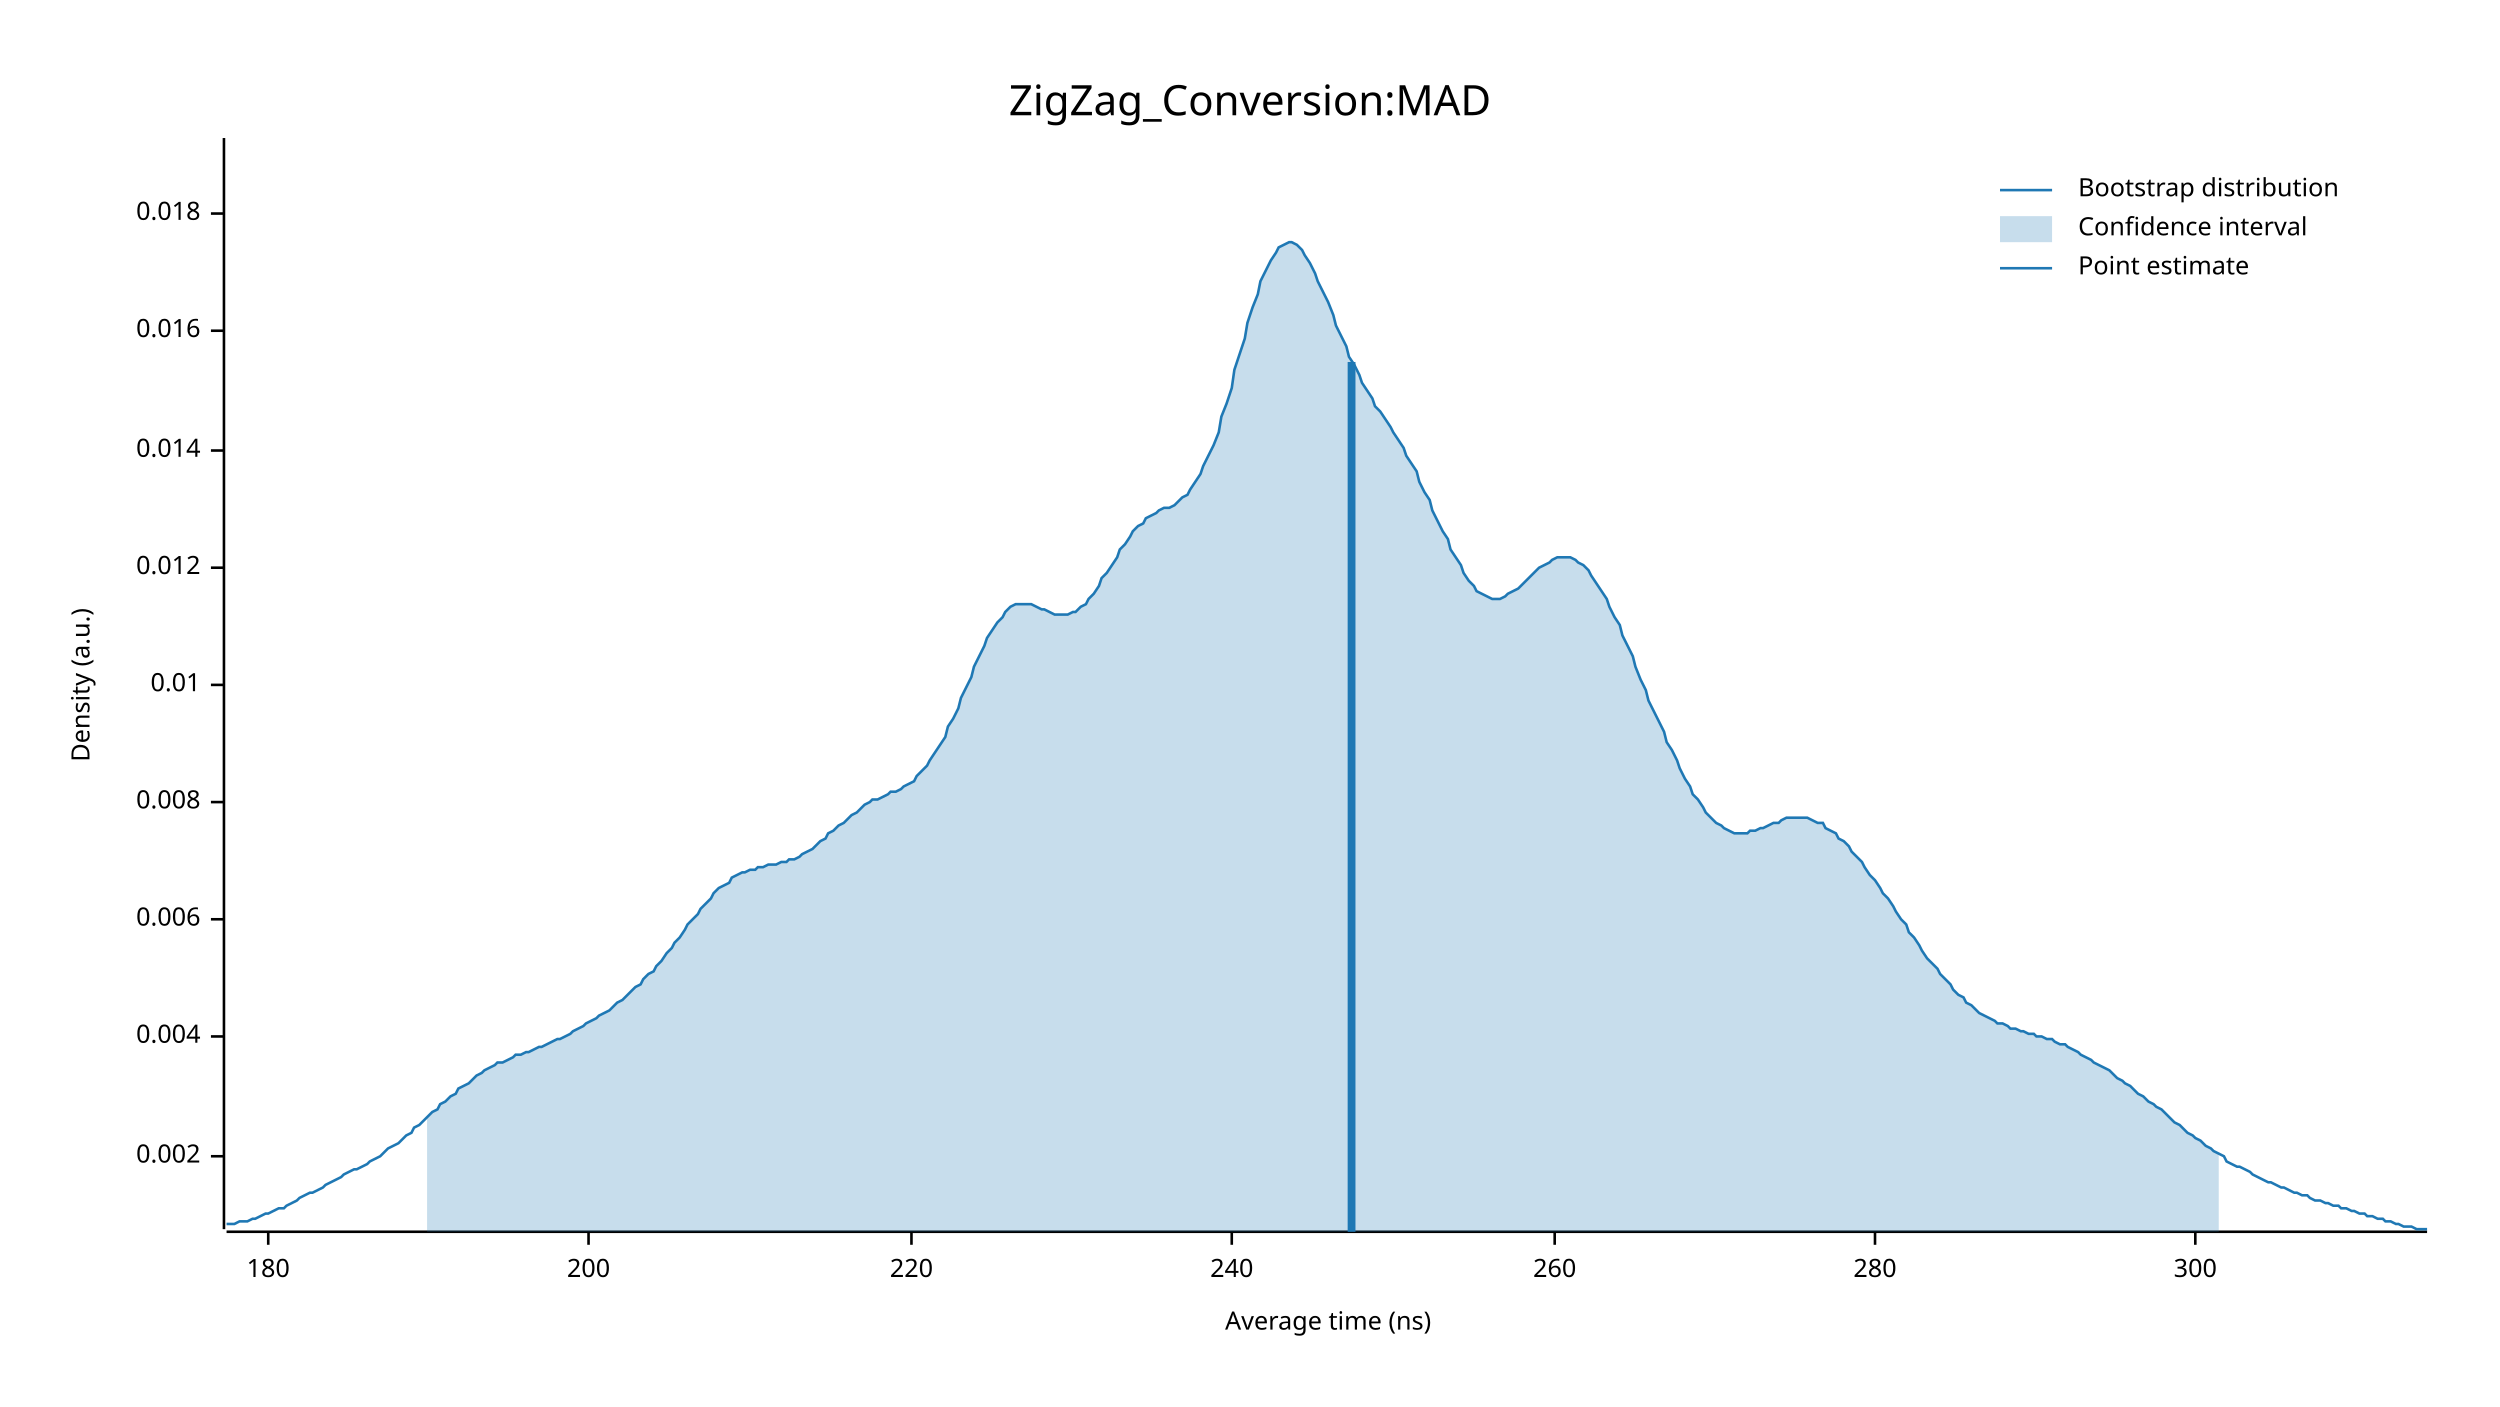
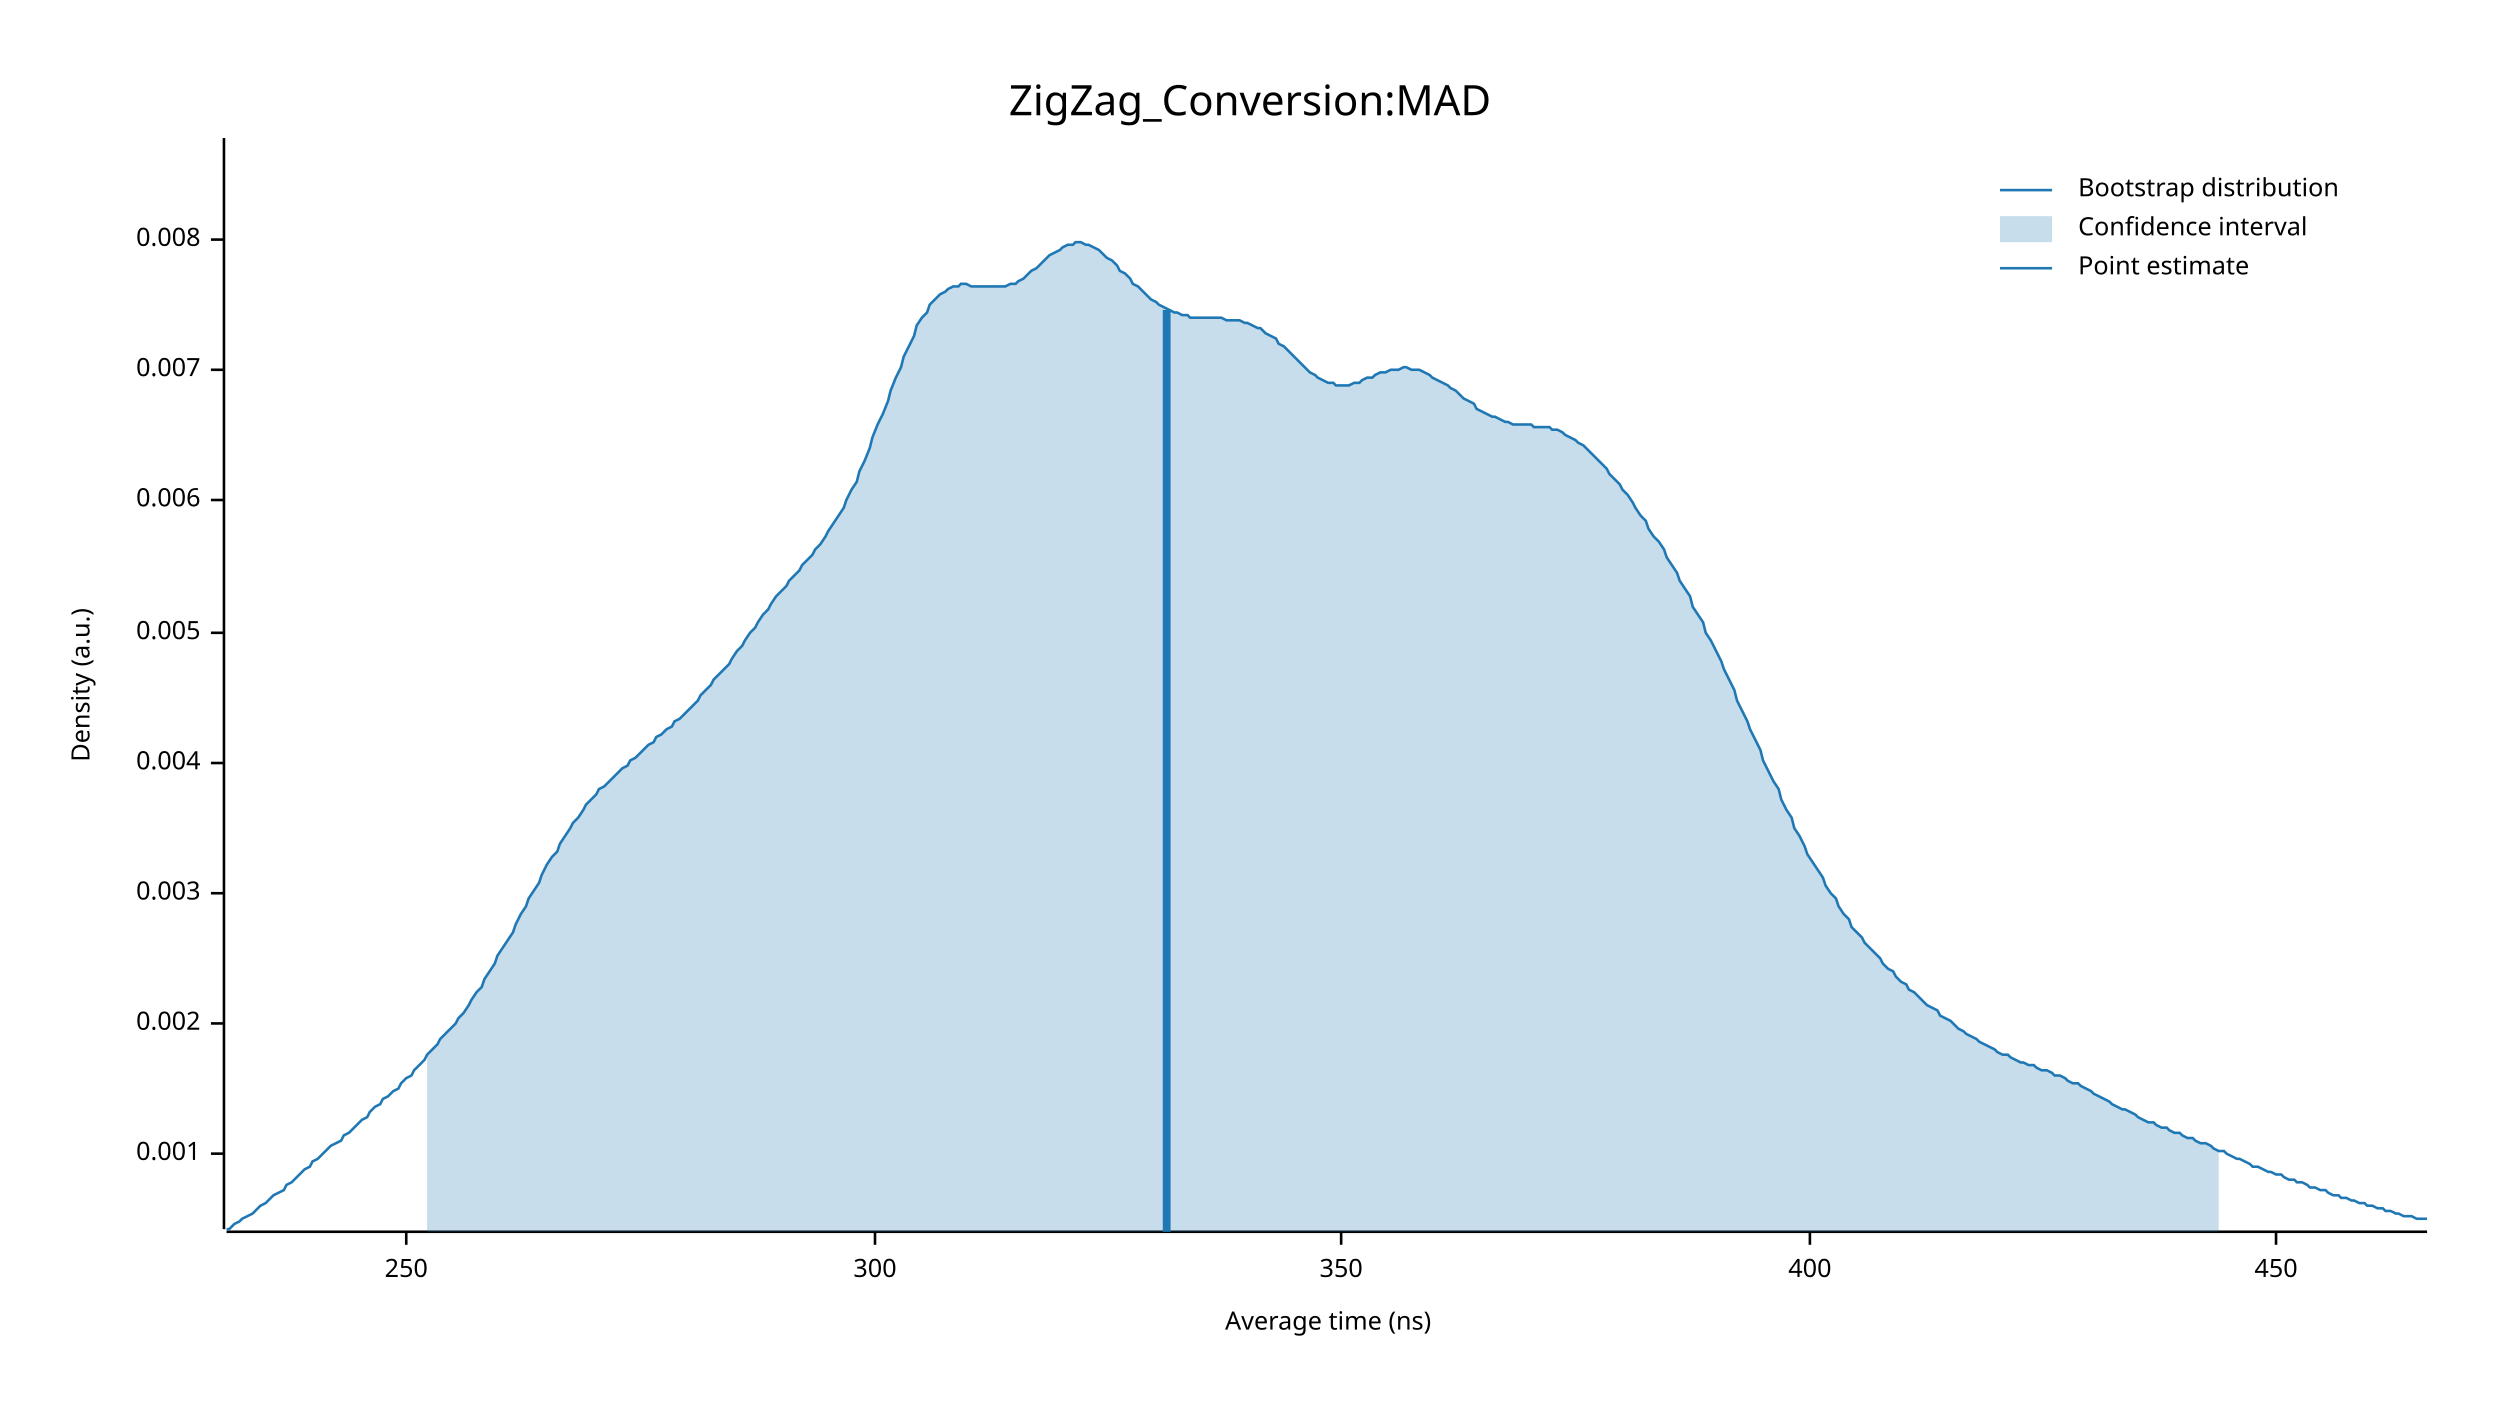
<svg xmlns="http://www.w3.org/2000/svg" width="960" height="540" viewBox="0 0 960 540">
  <text x="480" y="32" dy="0.76em" text-anchor="middle" font-family="sans-serif" font-size="16.129" opacity="1" fill="#000000">
ZigZag_Conversion:MAD
</text>
  <text x="27" y="263" dy="0.76em" text-anchor="middle" font-family="sans-serif" font-size="9.677" opacity="1" fill="#000000" transform="rotate(270, 27, 263)">
Density (a.u.)
</text>
  <text x="510" y="513" dy="-0.5ex" text-anchor="middle" font-family="sans-serif" font-size="9.677" opacity="1" fill="#000000">
Average time (ns)
</text>
  <polyline fill="none" opacity="1" stroke="#000000" stroke-width="1" points="86,53 86,472 " />
-   <text x="77" y="444" dy="0.5ex" text-anchor="end" font-family="sans-serif" font-size="9.677" opacity="1" fill="#000000">
+   <text x="77" y="443" dy="0.5ex" text-anchor="end" font-family="sans-serif" font-size="9.677" opacity="1" fill="#000000">
+ 0.001
+ </text>
+   <polyline fill="none" opacity="1" stroke="#000000" stroke-width="1" points="81,443 86,443 " />
+   <text x="77" y="393" dy="0.5ex" text-anchor="end" font-family="sans-serif" font-size="9.677" opacity="1" fill="#000000">
0.002
</text>
-   <polyline fill="none" opacity="1" stroke="#000000" stroke-width="1" points="81,444 86,444 " />
-   <text x="77" y="398" dy="0.5ex" text-anchor="end" font-family="sans-serif" font-size="9.677" opacity="1" fill="#000000">
+   <polyline fill="none" opacity="1" stroke="#000000" stroke-width="1" points="81,393 86,393 " />
+   <text x="77" y="343" dy="0.5ex" text-anchor="end" font-family="sans-serif" font-size="9.677" opacity="1" fill="#000000">
+ 0.003
+ </text>
+   <polyline fill="none" opacity="1" stroke="#000000" stroke-width="1" points="81,343 86,343 " />
+   <text x="77" y="293" dy="0.5ex" text-anchor="end" font-family="sans-serif" font-size="9.677" opacity="1" fill="#000000">
0.004
</text>
-   <polyline fill="none" opacity="1" stroke="#000000" stroke-width="1" points="81,398 86,398 " />
-   <text x="77" y="353" dy="0.5ex" text-anchor="end" font-family="sans-serif" font-size="9.677" opacity="1" fill="#000000">
+   <polyline fill="none" opacity="1" stroke="#000000" stroke-width="1" points="81,293 86,293 " />
+   <text x="77" y="243" dy="0.5ex" text-anchor="end" font-family="sans-serif" font-size="9.677" opacity="1" fill="#000000">
+ 0.005
+ </text>
+   <polyline fill="none" opacity="1" stroke="#000000" stroke-width="1" points="81,243 86,243 " />
+   <text x="77" y="192" dy="0.5ex" text-anchor="end" font-family="sans-serif" font-size="9.677" opacity="1" fill="#000000">
0.006
</text>
-   <polyline fill="none" opacity="1" stroke="#000000" stroke-width="1" points="81,353 86,353 " />
-   <text x="77" y="308" dy="0.5ex" text-anchor="end" font-family="sans-serif" font-size="9.677" opacity="1" fill="#000000">
+   <polyline fill="none" opacity="1" stroke="#000000" stroke-width="1" points="81,192 86,192 " />
+   <text x="77" y="142" dy="0.5ex" text-anchor="end" font-family="sans-serif" font-size="9.677" opacity="1" fill="#000000">
+ 0.007
+ </text>
+   <polyline fill="none" opacity="1" stroke="#000000" stroke-width="1" points="81,142 86,142 " />
+   <text x="77" y="92" dy="0.5ex" text-anchor="end" font-family="sans-serif" font-size="9.677" opacity="1" fill="#000000">
0.008
</text>
-   <polyline fill="none" opacity="1" stroke="#000000" stroke-width="1" points="81,308 86,308 " />
-   <text x="77" y="263" dy="0.5ex" text-anchor="end" font-family="sans-serif" font-size="9.677" opacity="1" fill="#000000">
- 0.01
+   <polyline fill="none" opacity="1" stroke="#000000" stroke-width="1" points="81,92 86,92 " />
+   <polyline fill="none" opacity="1" stroke="#000000" stroke-width="1" points="87,473 932,473 " />
+   <text x="156" y="483" dy="0.76em" text-anchor="middle" font-family="sans-serif" font-size="9.677" opacity="1" fill="#000000">
+ 250
</text>
-   <polyline fill="none" opacity="1" stroke="#000000" stroke-width="1" points="81,263 86,263 " />
-   <text x="77" y="218" dy="0.5ex" text-anchor="end" font-family="sans-serif" font-size="9.677" opacity="1" fill="#000000">
- 0.012
- </text>
-   <polyline fill="none" opacity="1" stroke="#000000" stroke-width="1" points="81,218 86,218 " />
-   <text x="77" y="173" dy="0.5ex" text-anchor="end" font-family="sans-serif" font-size="9.677" opacity="1" fill="#000000">
- 0.014
- </text>
-   <polyline fill="none" opacity="1" stroke="#000000" stroke-width="1" points="81,173 86,173 " />
-   <text x="77" y="127" dy="0.5ex" text-anchor="end" font-family="sans-serif" font-size="9.677" opacity="1" fill="#000000">
- 0.016
- </text>
-   <polyline fill="none" opacity="1" stroke="#000000" stroke-width="1" points="81,127 86,127 " />
-   <text x="77" y="82" dy="0.5ex" text-anchor="end" font-family="sans-serif" font-size="9.677" opacity="1" fill="#000000">
- 0.018
- </text>
-   <polyline fill="none" opacity="1" stroke="#000000" stroke-width="1" points="81,82 86,82 " />
-   <polyline fill="none" opacity="1" stroke="#000000" stroke-width="1" points="87,473 932,473 " />
-   <text x="103" y="483" dy="0.76em" text-anchor="middle" font-family="sans-serif" font-size="9.677" opacity="1" fill="#000000">
- 180
- </text>
-   <polyline fill="none" opacity="1" stroke="#000000" stroke-width="1" points="103,473 103,478 " />
-   <text x="226" y="483" dy="0.76em" text-anchor="middle" font-family="sans-serif" font-size="9.677" opacity="1" fill="#000000">
- 200
- </text>
-   <polyline fill="none" opacity="1" stroke="#000000" stroke-width="1" points="226,473 226,478 " />
-   <text x="350" y="483" dy="0.76em" text-anchor="middle" font-family="sans-serif" font-size="9.677" opacity="1" fill="#000000">
- 220
- </text>
-   <polyline fill="none" opacity="1" stroke="#000000" stroke-width="1" points="350,473 350,478 " />
-   <text x="473" y="483" dy="0.76em" text-anchor="middle" font-family="sans-serif" font-size="9.677" opacity="1" fill="#000000">
- 240
- </text>
-   <polyline fill="none" opacity="1" stroke="#000000" stroke-width="1" points="473,473 473,478 " />
-   <text x="597" y="483" dy="0.76em" text-anchor="middle" font-family="sans-serif" font-size="9.677" opacity="1" fill="#000000">
- 260
- </text>
-   <polyline fill="none" opacity="1" stroke="#000000" stroke-width="1" points="597,473 597,478 " />
-   <text x="720" y="483" dy="0.76em" text-anchor="middle" font-family="sans-serif" font-size="9.677" opacity="1" fill="#000000">
- 280
- </text>
-   <polyline fill="none" opacity="1" stroke="#000000" stroke-width="1" points="720,473 720,478 " />
-   <text x="843" y="483" dy="0.76em" text-anchor="middle" font-family="sans-serif" font-size="9.677" opacity="1" fill="#000000">
+   <polyline fill="none" opacity="1" stroke="#000000" stroke-width="1" points="156,473 156,478 " />
+   <text x="336" y="483" dy="0.76em" text-anchor="middle" font-family="sans-serif" font-size="9.677" opacity="1" fill="#000000">
300
</text>
-   <polyline fill="none" opacity="1" stroke="#000000" stroke-width="1" points="843,473 843,478 " />
-   <polyline fill="none" opacity="1" stroke="#1F78B4" stroke-width="1" points="87,470 88,470 90,470 92,469 93,469 95,469 97,468 98,468 100,467 102,466 103,466 105,465 107,464 109,464 110,463 112,462 114,461 115,460 117,459 119,458 120,458 122,457 124,456 125,455 127,454 129,453 131,452 132,451 134,450 136,449 137,449 139,448 141,447 142,446 144,445 146,444 147,443 149,441 151,440 153,439 154,438 156,436 158,435 159,433 161,432 163,430 164,429 166,427 168,426 169,424 171,423 173,421 175,420 176,418 178,417 180,416 181,415 183,413 185,412 186,411 188,410 190,409 191,408 193,408 195,407 197,406 198,405 200,405 202,404 203,404 205,403 207,402 208,402 210,401 212,400 214,399 215,399 217,398 219,397 220,396 222,395 224,394 225,393 227,392 229,391 230,390 232,389 234,388 236,386 237,385 239,384 241,382 242,381 244,379 246,378 247,376 249,374 251,373 252,371 254,369 256,366 258,364 259,362 261,360 263,357 264,355 266,353 268,351 269,349 271,347 273,345 274,343 276,341 278,340 280,339 281,337 283,336 285,335 286,335 288,334 290,334 291,333 293,333 295,332 296,332 298,332 300,331 302,331 303,330 305,330 307,329 308,328 310,327 312,326 313,325 315,323 317,322 318,320 320,319 322,317 324,316 325,315 327,313 329,312 330,311 332,309 334,308 335,307 337,307 339,306 341,305 342,304 344,304 346,303 347,302 349,301 351,300 352,298 354,296 356,294 357,292 359,289 361,286 363,283 364,279 366,276 368,272 369,268 371,264 373,260 374,256 376,252 378,248 379,245 381,242 383,239 385,237 386,235 388,233 390,232 391,232 393,232 395,232 396,232 398,233 400,234 401,234 403,235 405,236 407,236 408,236 410,236 412,235 413,235 415,233 417,232 418,230 420,228 422,225 423,222 425,220 427,217 429,214 430,211 432,209 434,206 435,204 437,202 439,201 440,199 442,198 444,197 445,196 447,195 449,195 451,194 452,193 454,191 456,190 457,188 459,185 461,182 462,179 464,175 466,171 468,166 469,160 471,155 473,149 474,142 476,136 478,130 479,124 481,118 483,113 484,108 486,104 488,100 490,97 491,95 493,94 495,93 496,93 498,94 500,96 501,98 503,101 505,105 506,108 508,112 510,116 512,121 513,125 515,129 517,133 518,137 520,140 522,144 523,147 525,150 527,153 528,156 530,158 532,161 534,164 535,166 537,169 539,172 540,175 542,178 544,181 545,185 547,189 549,192 550,196 552,200 554,204 556,207 557,211 559,214 561,217 562,220 564,223 566,225 567,227 569,228 571,229 573,230 574,230 576,230 578,229 579,228 581,227 583,226 584,225 586,223 588,221 589,220 591,218 593,217 595,216 596,215 598,214 600,214 601,214 603,214 605,215 606,216 608,217 610,219 611,221 613,224 615,227 617,230 618,233 620,237 622,240 623,244 625,248 627,252 628,256 630,261 632,265 633,269 635,273 637,277 639,281 640,285 642,288 644,292 645,295 647,299 649,302 650,305 652,307 654,310 655,312 657,314 659,316 661,317 662,318 664,319 666,320 667,320 669,320 671,320 672,319 674,319 676,318 677,318 679,317 681,316 683,316 684,315 686,314 688,314 689,314 691,314 693,314 694,314 696,315 698,316 700,316 701,318 703,319 705,320 706,322 708,323 710,325 711,327 713,329 715,331 716,333 718,336 720,338 722,341 723,343 725,345 727,348 728,350 730,353 732,355 733,358 735,360 737,363 738,365 740,368 742,370 744,372 745,374 747,376 749,378 750,380 752,382 754,383 755,385 757,386 759,388 760,389 762,390 764,391 766,392 767,393 769,393 771,394 772,395 774,395 776,396 777,396 779,397 781,397 782,398 784,398 786,399 788,399 789,400 791,401 793,401 794,402 796,403 798,404 799,405 801,406 803,407 804,408 806,409 808,410 810,411 811,412 813,414 815,415 816,416 818,417 820,419 821,420 823,421 825,423 827,424 828,425 830,426 832,428 833,429 835,431 837,432 838,433 840,435 842,436 843,437 845,438 847,440 849,441 850,442 852,443 854,444 855,446 857,447 859,448 860,448 862,449 864,450 865,451 867,452 869,453 871,454 872,454 874,455 876,456 877,456 879,457 881,458 882,458 884,459 886,459 887,460 889,461 891,461 893,462 894,462 896,463 898,463 899,464 901,464 903,465 904,465 906,466 908,466 909,467 911,467 913,468 915,468 916,469 918,469 920,470 921,470 923,471 925,471 926,471 928,472 930,472 932,472 " />
-   <polygon opacity="0.25" fill="#1F78B4" points="164,429 166,427 168,426 169,424 171,423 173,421 175,420 176,418 178,417 180,416 181,415 183,413 185,412 186,411 188,410 190,409 191,408 193,408 195,407 197,406 198,405 200,405 202,404 203,404 205,403 207,402 208,402 210,401 212,400 214,399 215,399 217,398 219,397 220,396 222,395 224,394 225,393 227,392 229,391 230,390 232,389 234,388 236,386 237,385 239,384 241,382 242,381 244,379 246,378 247,376 249,374 251,373 252,371 254,369 256,366 258,364 259,362 261,360 263,357 264,355 266,353 268,351 269,349 271,347 273,345 274,343 276,341 278,340 280,339 281,337 283,336 285,335 286,335 288,334 290,334 291,333 293,333 295,332 296,332 298,332 300,331 302,331 303,330 305,330 307,329 308,328 310,327 312,326 313,325 315,323 317,322 318,320 320,319 322,317 324,316 325,315 327,313 329,312 330,311 332,309 334,308 335,307 337,307 339,306 341,305 342,304 344,304 346,303 347,302 349,301 351,300 352,298 354,296 356,294 357,292 359,289 361,286 363,283 364,279 366,276 368,272 369,268 371,264 373,260 374,256 376,252 378,248 379,245 381,242 383,239 385,237 386,235 388,233 390,232 391,232 393,232 395,232 396,232 398,233 400,234 401,234 403,235 405,236 407,236 408,236 410,236 412,235 413,235 415,233 417,232 418,230 420,228 422,225 423,222 425,220 427,217 429,214 430,211 432,209 434,206 435,204 437,202 439,201 440,199 442,198 444,197 445,196 447,195 449,195 451,194 452,193 454,191 456,190 457,188 459,185 461,182 462,179 464,175 466,171 468,166 469,160 471,155 473,149 474,142 476,136 478,130 479,124 481,118 483,113 484,108 486,104 488,100 490,97 491,95 493,94 495,93 496,93 498,94 500,96 501,98 503,101 505,105 506,108 508,112 510,116 512,121 513,125 515,129 517,133 518,137 520,140 522,144 523,147 525,150 527,153 528,156 530,158 532,161 534,164 535,166 537,169 539,172 540,175 542,178 544,181 545,185 547,189 549,192 550,196 552,200 554,204 556,207 557,211 559,214 561,217 562,220 564,223 566,225 567,227 569,228 571,229 573,230 574,230 576,230 578,229 579,228 581,227 583,226 584,225 586,223 588,221 589,220 591,218 593,217 595,216 596,215 598,214 600,214 601,214 603,214 605,215 606,216 608,217 610,219 611,221 613,224 615,227 617,230 618,233 620,237 622,240 623,244 625,248 627,252 628,256 630,261 632,265 633,269 635,273 637,277 639,281 640,285 642,288 644,292 645,295 647,299 649,302 650,305 652,307 654,310 655,312 657,314 659,316 661,317 662,318 664,319 666,320 667,320 669,320 671,320 672,319 674,319 676,318 677,318 679,317 681,316 683,316 684,315 686,314 688,314 689,314 691,314 693,314 694,314 696,315 698,316 700,316 701,318 703,319 705,320 706,322 708,323 710,325 711,327 713,329 715,331 716,333 718,336 720,338 722,341 723,343 725,345 727,348 728,350 730,353 732,355 733,358 735,360 737,363 738,365 740,368 742,370 744,372 745,374 747,376 749,378 750,380 752,382 754,383 755,385 757,386 759,388 760,389 762,390 764,391 766,392 767,393 769,393 771,394 772,395 774,395 776,396 777,396 779,397 781,397 782,398 784,398 786,399 788,399 789,400 791,401 793,401 794,402 796,403 798,404 799,405 801,406 803,407 804,408 806,409 808,410 810,411 811,412 813,414 815,415 816,416 818,417 820,419 821,420 823,421 825,423 827,424 828,425 830,426 832,428 833,429 835,431 837,432 838,433 840,435 842,436 843,437 845,438 847,440 849,441 850,442 852,443 852,473 164,473 " />
-   <polyline fill="none" opacity="1" stroke="#1F78B4" stroke-width="3" points="519,473 519,139 " />
+   <polyline fill="none" opacity="1" stroke="#000000" stroke-width="1" points="336,473 336,478 " />
+   <text x="515" y="483" dy="0.76em" text-anchor="middle" font-family="sans-serif" font-size="9.677" opacity="1" fill="#000000">
+ 350
+ </text>
+   <polyline fill="none" opacity="1" stroke="#000000" stroke-width="1" points="515,473 515,478 " />
+   <text x="695" y="483" dy="0.76em" text-anchor="middle" font-family="sans-serif" font-size="9.677" opacity="1" fill="#000000">
+ 400
+ </text>
+   <polyline fill="none" opacity="1" stroke="#000000" stroke-width="1" points="695,473 695,478 " />
+   <text x="874" y="483" dy="0.76em" text-anchor="middle" font-family="sans-serif" font-size="9.677" opacity="1" fill="#000000">
+ 450
+ </text>
+   <polyline fill="none" opacity="1" stroke="#000000" stroke-width="1" points="874,473 874,478 " />
+   <polyline fill="none" opacity="1" stroke="#1F78B4" stroke-width="1" points="87,472 88,472 90,470 92,469 93,468 95,467 97,466 98,465 100,463 102,462 103,461 105,459 107,458 109,457 110,455 112,454 114,452 115,451 117,449 119,448 120,446 122,445 124,443 125,442 127,440 129,439 131,438 132,436 134,435 136,433 137,432 139,430 141,429 142,427 144,425 146,424 147,422 149,421 151,419 153,418 154,416 156,414 158,413 159,411 161,409 163,407 164,405 166,403 168,401 169,399 171,397 173,395 175,393 176,391 178,389 180,386 181,384 183,381 185,379 186,376 188,373 190,370 191,367 193,364 195,361 197,358 198,355 200,351 202,348 203,345 205,342 207,339 208,336 210,332 212,329 214,327 215,324 217,321 219,318 220,316 222,314 224,311 225,309 227,307 229,305 230,303 232,302 234,300 236,298 237,297 239,295 241,294 242,292 244,291 246,289 247,288 249,286 251,285 252,283 254,282 256,280 258,279 259,277 261,276 263,274 264,273 266,271 268,269 269,267 271,265 273,263 274,261 276,259 278,257 280,255 281,253 283,250 285,248 286,246 288,243 290,241 291,239 293,236 295,234 296,232 298,229 300,227 302,225 303,223 305,221 307,219 308,217 310,215 312,213 313,211 315,209 317,206 318,204 320,201 322,198 324,195 325,192 327,188 329,185 330,181 332,177 334,172 335,168 337,163 339,159 341,154 342,150 344,145 346,141 347,137 349,133 351,129 352,125 354,122 356,120 357,117 359,115 361,113 363,112 364,111 366,110 368,110 369,109 371,109 373,110 374,110 376,110 378,110 379,110 381,110 383,110 385,110 386,110 388,109 390,109 391,108 393,107 395,105 396,104 398,103 400,101 401,100 403,98 405,97 407,96 408,95 410,94 412,94 413,93 415,93 417,94 418,94 420,95 422,96 423,97 425,99 427,100 429,102 430,104 432,105 434,107 435,109 437,110 439,112 440,113 442,115 444,116 445,117 447,118 449,119 451,120 452,120 454,121 456,121 457,122 459,122 461,122 462,122 464,122 466,122 468,122 469,122 471,123 473,123 474,123 476,123 478,124 479,124 481,125 483,126 484,126 486,128 488,129 490,130 491,132 493,133 495,135 496,136 498,138 500,140 501,141 503,143 505,144 506,145 508,146 510,147 512,147 513,148 515,148 517,148 518,148 520,147 522,147 523,146 525,145 527,145 528,144 530,143 532,143 534,142 535,142 537,142 539,141 540,141 542,142 544,142 545,142 547,143 549,144 550,145 552,146 554,147 556,148 557,149 559,150 561,152 562,153 564,154 566,155 567,157 569,158 571,159 573,160 574,160 576,161 578,162 579,162 581,163 583,163 584,163 586,163 588,163 589,164 591,164 593,164 595,164 596,165 598,165 600,166 601,167 603,168 605,169 606,170 608,171 610,173 611,174 613,176 615,178 617,180 618,182 620,184 622,186 623,188 625,190 627,193 628,195 630,198 632,200 633,203 635,206 637,208 639,211 640,214 642,217 644,220 645,223 647,226 649,229 650,233 652,236 654,239 655,243 657,246 659,250 661,254 662,257 664,261 666,265 667,269 669,273 671,277 672,280 674,284 676,288 677,292 679,296 681,300 683,303 684,307 686,311 688,314 689,318 691,321 693,325 694,328 696,331 698,334 700,337 701,340 703,343 705,345 706,348 708,351 710,353 711,356 713,358 715,360 716,362 718,364 720,366 722,368 723,370 725,372 727,373 728,375 730,377 732,378 733,380 735,381 737,383 738,384 740,386 742,387 744,388 745,390 747,391 749,392 750,393 752,395 754,396 755,397 757,398 759,399 760,400 762,401 764,402 766,403 767,404 769,405 771,405 772,406 774,407 776,408 777,408 779,409 781,409 782,410 784,411 786,411 788,412 789,413 791,413 793,414 794,415 796,416 798,416 799,417 801,418 803,419 804,420 806,421 808,422 810,423 811,424 813,425 815,426 816,426 818,427 820,428 821,429 823,430 825,431 827,431 828,432 830,433 832,433 833,434 835,435 837,435 838,436 840,437 842,437 843,438 845,439 847,439 849,440 850,441 852,442 854,442 855,443 857,444 859,445 860,445 862,446 864,447 865,448 867,448 869,449 871,450 872,450 874,451 876,451 877,452 879,453 881,453 882,454 884,454 886,455 887,456 889,456 891,457 893,457 894,458 896,459 898,459 899,460 901,460 903,461 904,461 906,462 908,462 909,463 911,463 913,464 915,464 916,465 918,465 920,466 921,466 923,467 925,467 926,467 928,468 930,468 932,468 " />
+   <polygon opacity="0.25" fill="#1F78B4" points="164,405 166,403 168,401 169,399 171,397 173,395 175,393 176,391 178,389 180,386 181,384 183,381 185,379 186,376 188,373 190,370 191,367 193,364 195,361 197,358 198,355 200,351 202,348 203,345 205,342 207,339 208,336 210,332 212,329 214,327 215,324 217,321 219,318 220,316 222,314 224,311 225,309 227,307 229,305 230,303 232,302 234,300 236,298 237,297 239,295 241,294 242,292 244,291 246,289 247,288 249,286 251,285 252,283 254,282 256,280 258,279 259,277 261,276 263,274 264,273 266,271 268,269 269,267 271,265 273,263 274,261 276,259 278,257 280,255 281,253 283,250 285,248 286,246 288,243 290,241 291,239 293,236 295,234 296,232 298,229 300,227 302,225 303,223 305,221 307,219 308,217 310,215 312,213 313,211 315,209 317,206 318,204 320,201 322,198 324,195 325,192 327,188 329,185 330,181 332,177 334,172 335,168 337,163 339,159 341,154 342,150 344,145 346,141 347,137 349,133 351,129 352,125 354,122 356,120 357,117 359,115 361,113 363,112 364,111 366,110 368,110 369,109 371,109 373,110 374,110 376,110 378,110 379,110 381,110 383,110 385,110 386,110 388,109 390,109 391,108 393,107 395,105 396,104 398,103 400,101 401,100 403,98 405,97 407,96 408,95 410,94 412,94 413,93 415,93 417,94 418,94 420,95 422,96 423,97 425,99 427,100 429,102 430,104 432,105 434,107 435,109 437,110 439,112 440,113 442,115 444,116 445,117 447,118 449,119 451,120 452,120 454,121 456,121 457,122 459,122 461,122 462,122 464,122 466,122 468,122 469,122 471,123 473,123 474,123 476,123 478,124 479,124 481,125 483,126 484,126 486,128 488,129 490,130 491,132 493,133 495,135 496,136 498,138 500,140 501,141 503,143 505,144 506,145 508,146 510,147 512,147 513,148 515,148 517,148 518,148 520,147 522,147 523,146 525,145 527,145 528,144 530,143 532,143 534,142 535,142 537,142 539,141 540,141 542,142 544,142 545,142 547,143 549,144 550,145 552,146 554,147 556,148 557,149 559,150 561,152 562,153 564,154 566,155 567,157 569,158 571,159 573,160 574,160 576,161 578,162 579,162 581,163 583,163 584,163 586,163 588,163 589,164 591,164 593,164 595,164 596,165 598,165 600,166 601,167 603,168 605,169 606,170 608,171 610,173 611,174 613,176 615,178 617,180 618,182 620,184 622,186 623,188 625,190 627,193 628,195 630,198 632,200 633,203 635,206 637,208 639,211 640,214 642,217 644,220 645,223 647,226 649,229 650,233 652,236 654,239 655,243 657,246 659,250 661,254 662,257 664,261 666,265 667,269 669,273 671,277 672,280 674,284 676,288 677,292 679,296 681,300 683,303 684,307 686,311 688,314 689,318 691,321 693,325 694,328 696,331 698,334 700,337 701,340 703,343 705,345 706,348 708,351 710,353 711,356 713,358 715,360 716,362 718,364 720,366 722,368 723,370 725,372 727,373 728,375 730,377 732,378 733,380 735,381 737,383 738,384 740,386 742,387 744,388 745,390 747,391 749,392 750,393 752,395 754,396 755,397 757,398 759,399 760,400 762,401 764,402 766,403 767,404 769,405 771,405 772,406 774,407 776,408 777,408 779,409 781,409 782,410 784,411 786,411 788,412 789,413 791,413 793,414 794,415 796,416 798,416 799,417 801,418 803,419 804,420 806,421 808,422 810,423 811,424 813,425 815,426 816,426 818,427 820,428 821,429 823,430 825,431 827,431 828,432 830,433 832,433 833,434 835,435 837,435 838,436 840,437 842,437 843,438 845,439 847,439 849,440 850,441 852,442 852,473 164,473 " />
+   <polyline fill="none" opacity="1" stroke="#1F78B4" stroke-width="3" points="448,473 448,119 " />
  <text x="798" y="68" dy="0.76em" text-anchor="start" font-family="sans-serif" font-size="9.677" opacity="1" fill="#000000">
Bootstrap distribution
</text>
  <text x="798" y="83" dy="0.76em" text-anchor="start" font-family="sans-serif" font-size="9.677" opacity="1" fill="#000000">
Confidence interval
</text>
  <text x="798" y="98" dy="0.76em" text-anchor="start" font-family="sans-serif" font-size="9.677" opacity="1" fill="#000000">
Point estimate
</text>
  <polyline fill="none" opacity="1" stroke="#1F78B4" stroke-width="1" points="768,73 788,73 " />
  <rect x="768" y="83" width="20" height="10" opacity="0.25" fill="#1F78B4" stroke="none" />
  <polyline fill="none" opacity="1" stroke="#1F78B4" stroke-width="1" points="768,103 788,103 " />
</svg>
